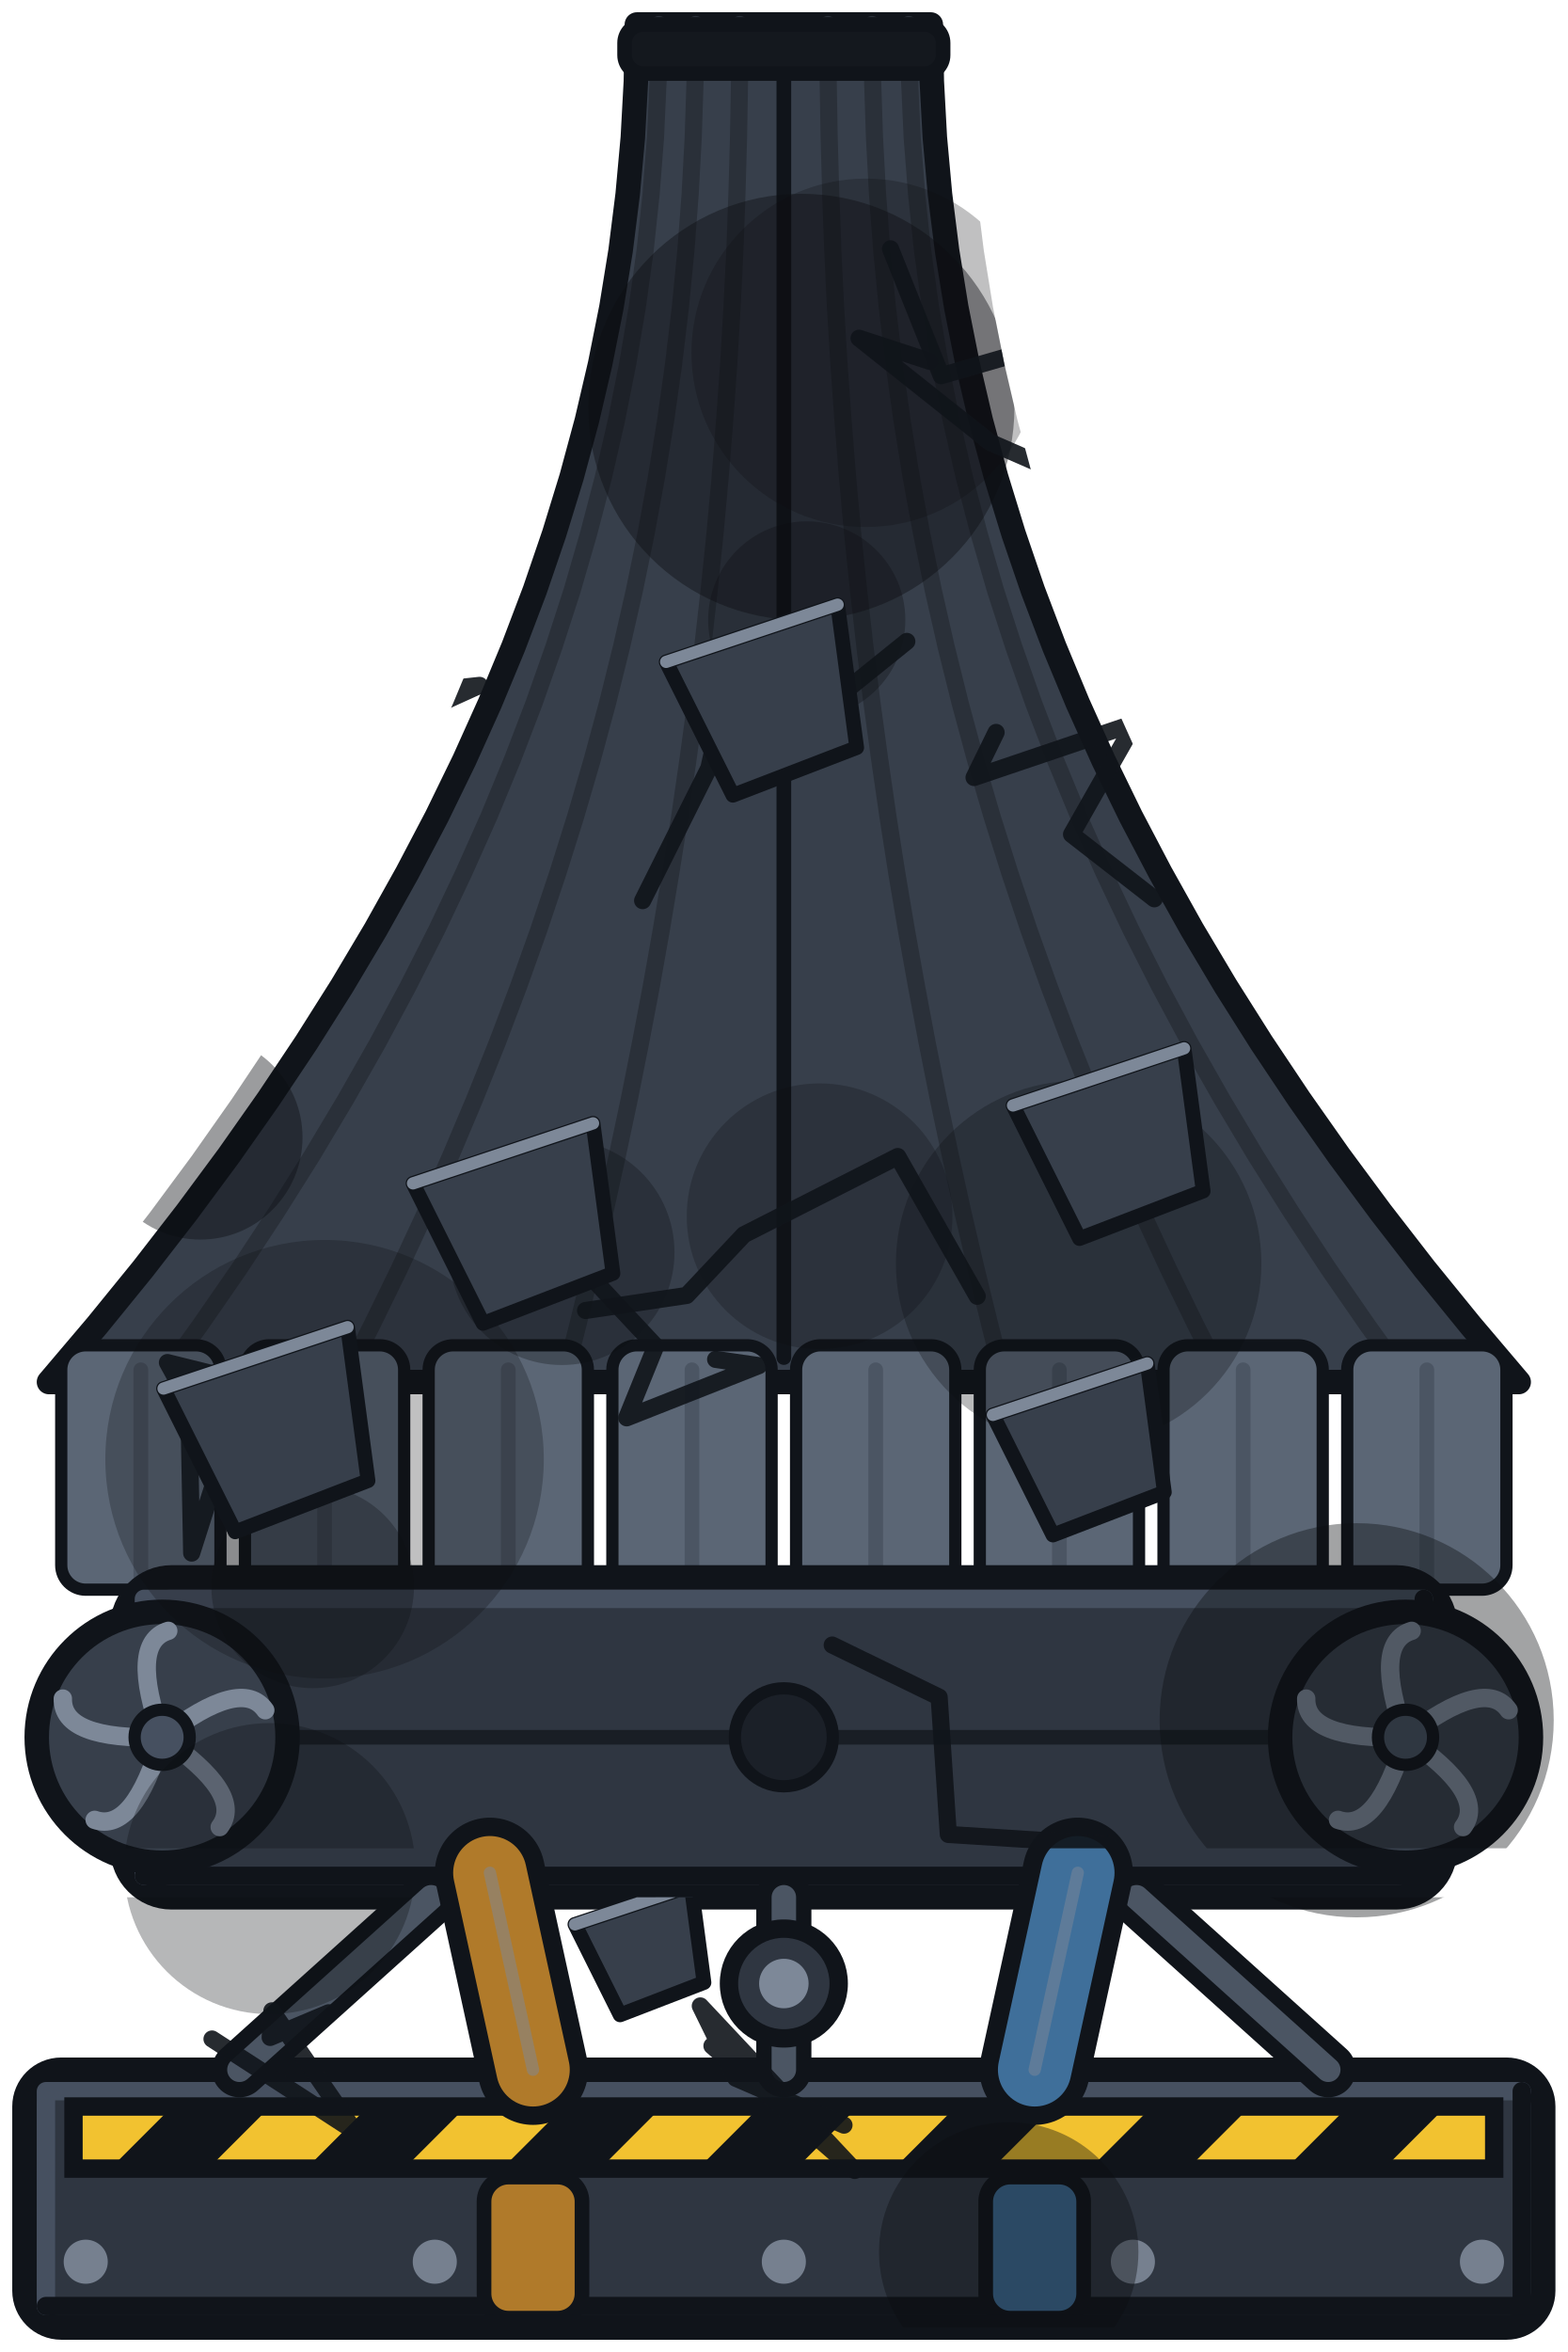
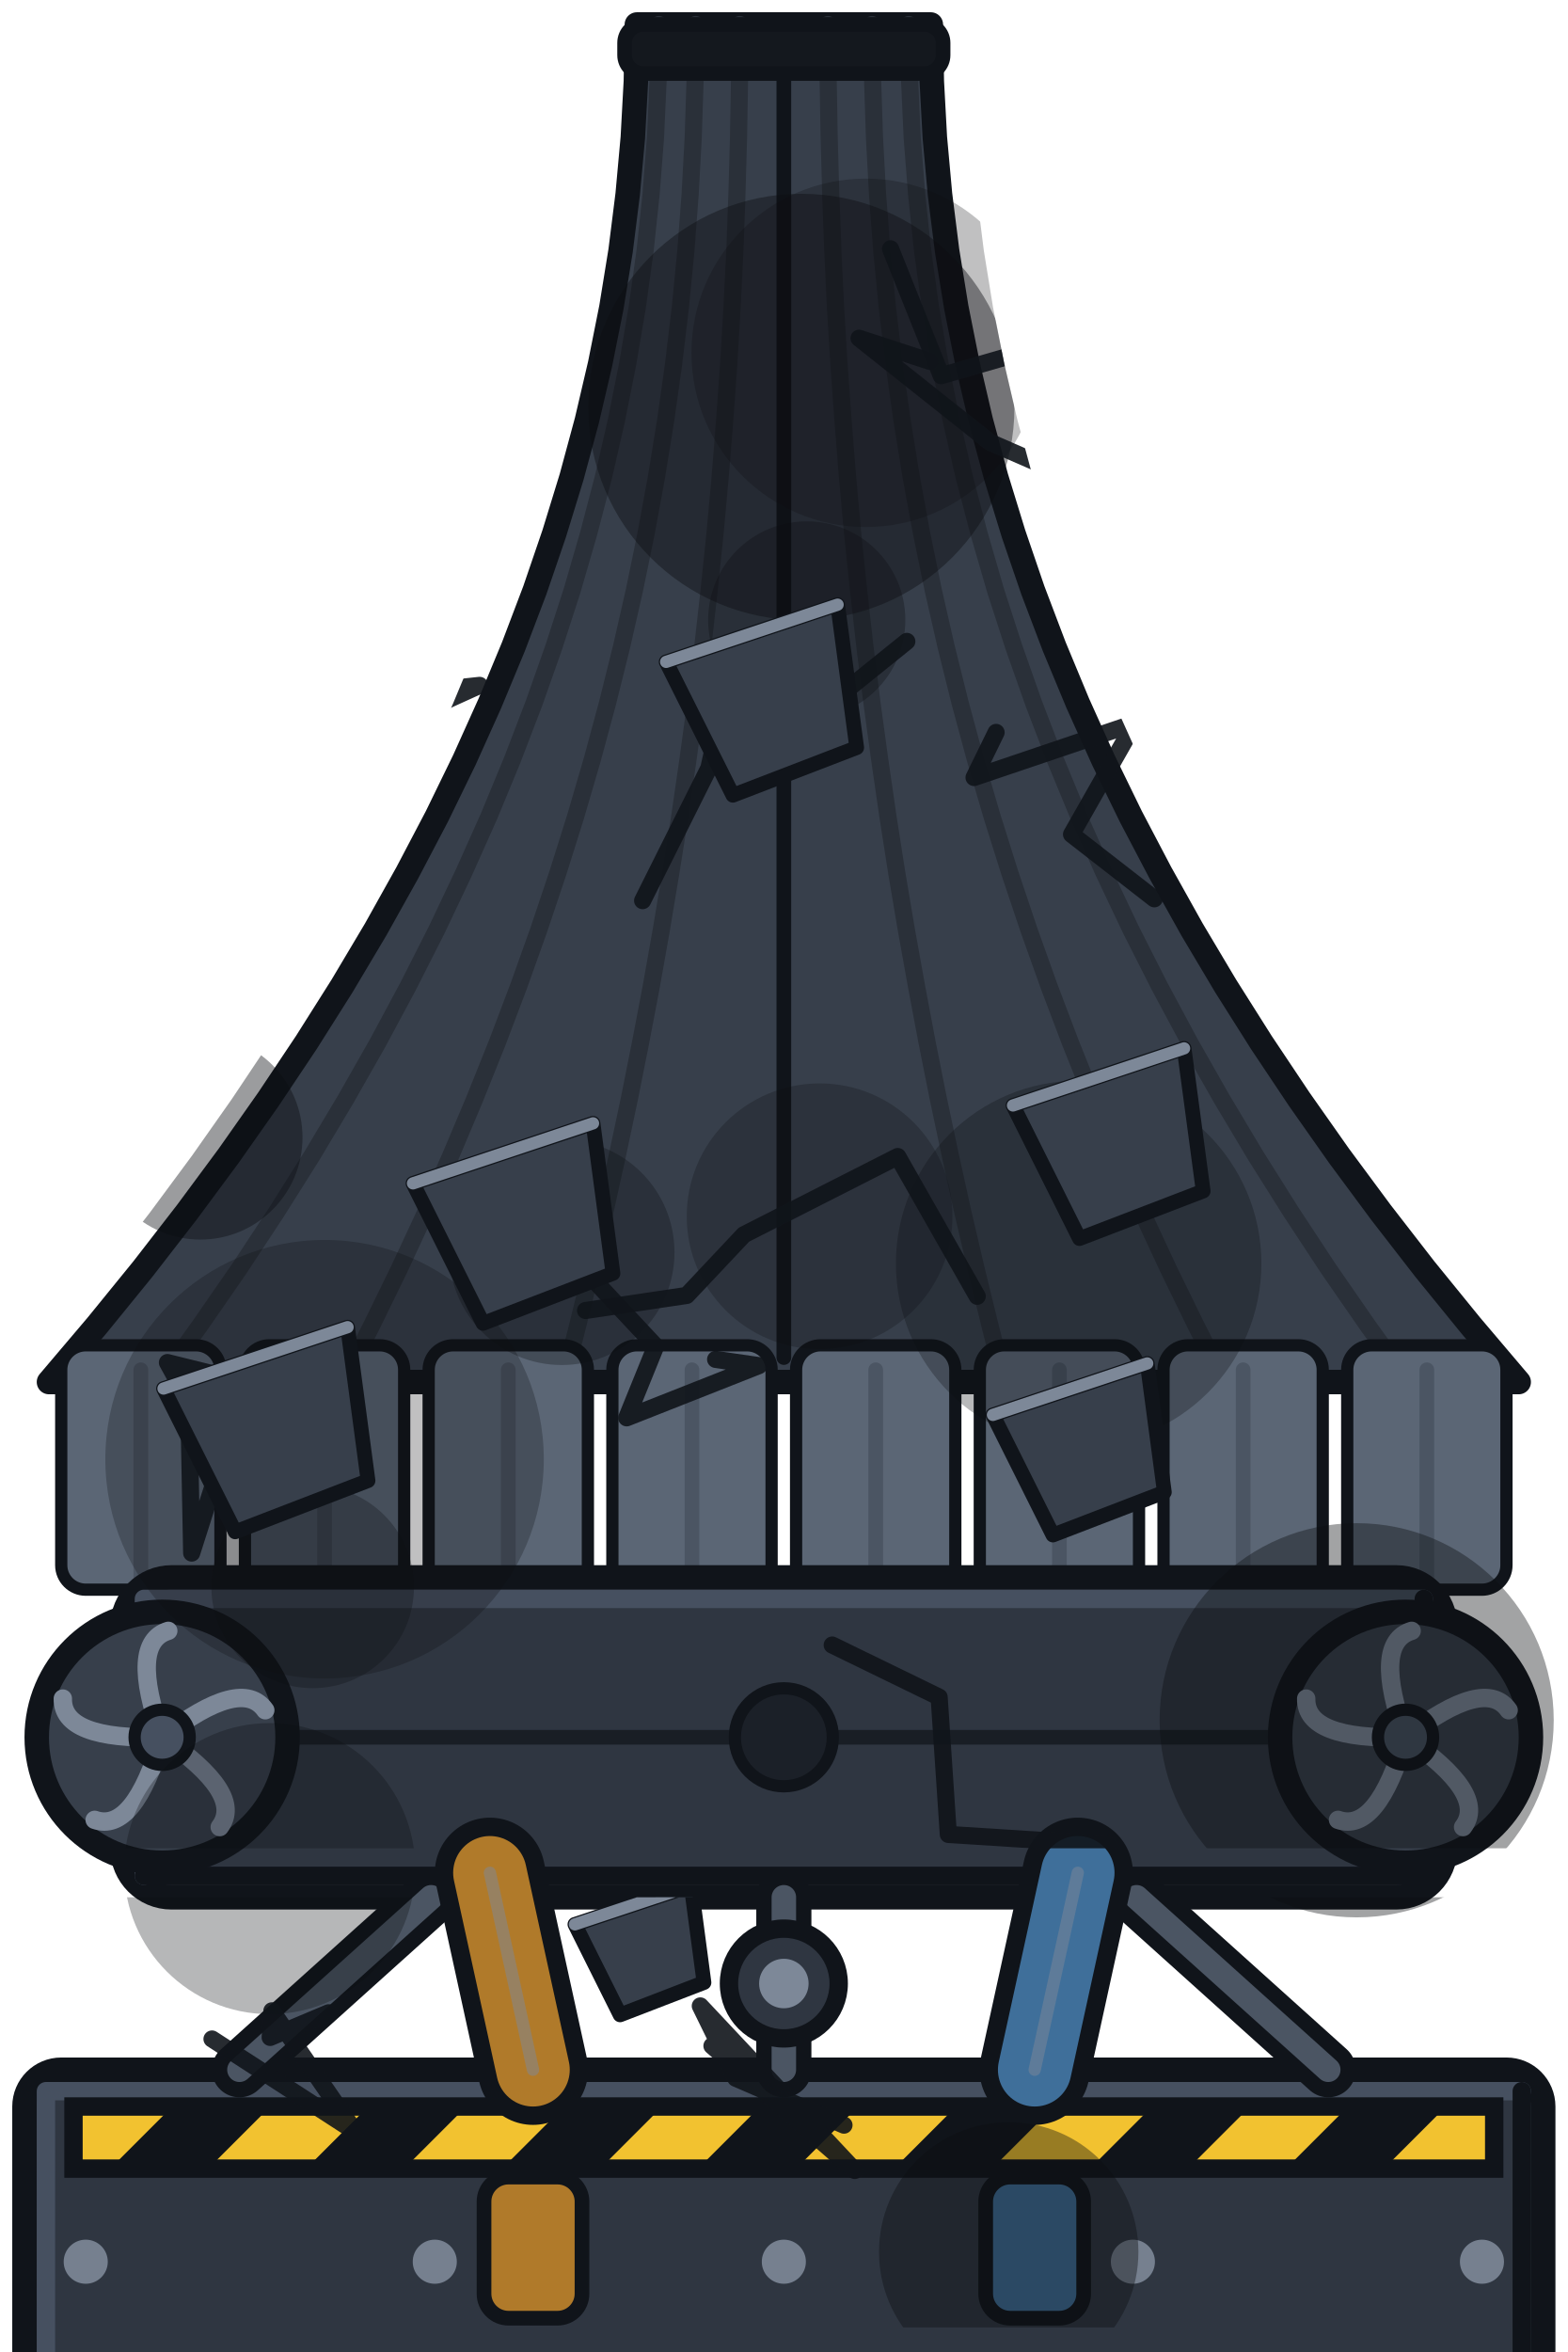
<svg xmlns="http://www.w3.org/2000/svg" width="128" height="192" viewBox="0 0 128 192">
  <defs>
    <radialGradient id="aster_lyra_c_aerospike_m_throat">
      <stop offset="0" stop-color="#ffffff" stop-opacity="0.95" />
      <stop offset="0.35" stop-color="#9fd8ff" stop-opacity="0.9" />
      <stop offset="1" stop-color="#9fd8ff" stop-opacity="0" />
    </radialGradient>
  </defs>
  <g id="base">
-     <rect x="2" y="168.96" width="124" height="21.04" rx="3" fill="#2f3641" stroke="#10141a" stroke-width="2" />
-     <path d="M3.75,188.25 L3.75,170.71 L124.25,170.71" fill="none" stroke="#465060" stroke-width="1.5" stroke-linejoin="round" stroke-linecap="round" data-baked="1" />
-     <path d="M124.25,170.71 L124.25,188.25 L3.75,188.25" fill="none" stroke="#10141a" stroke-width="1.5" stroke-linejoin="round" stroke-linecap="round" data-baked="1" />
+     <rect x="2" y="168.96" width="124" height="29.04" rx="3" fill="#2f3641" stroke="#10141a" stroke-width="2" />
+     <path d="M3.75,196.25 L3.75,170.71 L124.25,170.71" fill="none" stroke="#465060" stroke-width="1.5" stroke-linejoin="round" stroke-linecap="round" data-baked="1" />
+     <path d="M124.25,170.71 L124.25,196.25 L3.75,196.25" fill="none" stroke="#10141a" stroke-width="1.5" stroke-linejoin="round" stroke-linecap="round" data-baked="1" />
    <clipPath id="hz_spike_m_6_171">
      <rect x="6" y="171.96" width="116" height="5.07" />
    </clipPath>
    <rect x="6" y="171.96" width="116" height="5.07" fill="#f2c230" />
    <g clip-path="url(#hz_spike_m_6_171)">
      <polygon points="-7,177.03 1,177.03 6.07,171.96 -1.93,171.96" fill="#10141a" />
      <polygon points="9,177.03 17,177.03 22.07,171.96 14.07,171.96" fill="#10141a" />
      <polygon points="25,177.03 33,177.03 38.07,171.96 30.07,171.96" fill="#10141a" />
      <polygon points="41,177.03 49,177.03 54.07,171.96 46.07,171.96" fill="#10141a" />
      <polygon points="57,177.03 65,177.03 70.07,171.96 62.07,171.96" fill="#10141a" />
      <polygon points="73,177.03 81,177.03 86.07,171.96 78.07,171.96" fill="#10141a" />
      <polygon points="89,177.03 97,177.03 102.07,171.96 94.07,171.96" fill="#10141a" />
      <polygon points="105,177.03 113,177.03 118.07,171.96 110.07,171.96" fill="#10141a" />
      <polygon points="121,177.03 129,177.03 134.07,171.96 126.07,171.96" fill="#10141a" />
    </g>
    <rect x="6" y="171.96" width="116" height="5.07" fill="none" stroke="#10141a" stroke-width="1.5" />
    <circle cx="7" cy="184.63" r="1.8" fill="#7d8898" opacity="0.9" />
    <circle cx="35.5" cy="184.63" r="1.8" fill="#7d8898" opacity="0.9" />
    <circle cx="64" cy="184.63" r="1.8" fill="#7d8898" opacity="0.9" />
    <circle cx="92.5" cy="184.63" r="1.8" fill="#7d8898" opacity="0.9" />
    <circle cx="121" cy="184.63" r="1.8" fill="#7d8898" opacity="0.9" />
    <rect x="39.52" y="177.72" width="8" height="11.52" rx="2" fill="#b07a2a" stroke="#10141a" stroke-width="1.2" />
    <rect x="80.48" y="177.72" width="8" height="11.52" rx="2" fill="#3f6f9a" stroke="#10141a" stroke-width="1.2" />
    <path d="M124,112.82 L120.08,108.2 L116.33,103.59 L112.75,98.97 L109.33,94.35 L106.08,89.73 L103,85.12 L100.08,80.5 L97.33,75.88 L94.75,71.26 L92.33,66.65 L90.08,62.03 L88,57.41 L86.08,52.79 L84.33,48.18 L82.75,43.56 L81.33,38.94 L80.08,34.32 L79,29.7 L78.08,25.09 L77.33,20.47 L76.75,15.85 L76.33,11.23 L76.08,6.62 L76,2 L52,2 L51.92,6.62 L51.67,11.23 L51.25,15.85 L50.67,20.47 L49.92,25.09 L49,29.7 L47.92,34.32 L46.67,38.94 L45.25,43.56 L43.67,48.18 L41.92,52.79 L40,57.41 L37.92,62.03 L35.67,66.65 L33.25,71.26 L30.67,75.88 L27.92,80.5 L25,85.12 L21.92,89.73 L18.67,94.35 L15.25,98.97 L11.67,103.59 L7.92,108.2 L4,112.82 Z" fill="#373f4b" stroke="#10141a" stroke-width="2" stroke-linejoin="round" stroke-linecap="round" />
    <line x1="64" y1="110.82" x2="64" y2="3" stroke="#10141a" stroke-width="1.2" stroke-linecap="round" />
    <path d="M46,112.82 L47.17,108.2 L48.3,103.59 L49.38,98.97 L50.4,94.35 L51.38,89.73 L52.3,85.12 L53.18,80.5 L54,75.88 L54.77,71.26 L55.5,66.65 L56.17,62.03 L56.8,57.41 L57.38,52.79 L57.9,48.18 L58.38,43.56 L58.8,38.94 L59.17,34.32 L59.5,29.7 L59.77,25.09 L60,20.47 L60.17,15.85 L60.3,11.23 L60.38,6.62 L60.4,2" fill="none" stroke="#2a3039" stroke-width="1.4" stroke-linejoin="round" stroke-linecap="round" />
    <path d="M82,112.82 L80.83,108.2 L79.7,103.59 L78.62,98.97 L77.6,94.35 L76.62,89.73 L75.7,85.12 L74.83,80.5 L74,75.88 L73.22,71.26 L72.5,66.65 L71.83,62.03 L71.2,57.41 L70.62,52.79 L70.1,48.18 L69.62,43.56 L69.2,38.94 L68.83,34.32 L68.5,29.7 L68.22,25.09 L68,20.47 L67.83,15.85 L67.7,11.23 L67.62,6.62 L67.6,2" fill="none" stroke="#2a3039" stroke-width="1.4" stroke-linejoin="round" stroke-linecap="round" />
    <path d="M28,112.82 L30.35,108.2 L32.6,103.59 L34.75,98.97 L36.8,94.35 L38.75,89.73 L40.6,85.12 L42.35,80.5 L44,75.88 L45.55,71.26 L47,66.65 L48.35,62.03 L49.6,57.41 L50.75,52.79 L51.8,48.18 L52.75,43.56 L53.6,38.94 L54.35,34.32 L55,29.7 L55.55,25.09 L56,20.47 L56.35,15.85 L56.6,11.23 L56.75,6.62 L56.8,2" fill="none" stroke="#2a3039" stroke-width="1.4" stroke-linejoin="round" stroke-linecap="round" />
    <path d="M100,112.82 L97.65,108.2 L95.4,103.59 L93.25,98.97 L91.2,94.35 L89.25,89.73 L87.4,85.12 L85.65,80.5 L84,75.88 L82.45,71.26 L81,66.65 L79.65,62.03 L78.4,57.41 L77.25,52.79 L76.2,48.18 L75.25,43.56 L74.4,38.94 L73.65,34.32 L73,29.7 L72.45,25.09 L72,20.47 L71.65,15.85 L71.4,11.23 L71.25,6.62 L71.2,2" fill="none" stroke="#2a3039" stroke-width="1.4" stroke-linejoin="round" stroke-linecap="round" />
    <path d="M13,112.82 L16.33,108.2 L19.52,103.59 L22.56,98.97 L25.47,94.35 L28.23,89.73 L30.85,85.12 L33.33,80.5 L35.67,75.88 L37.86,71.26 L39.92,66.65 L41.83,62.03 L43.6,57.41 L45.23,52.79 L46.72,48.18 L48.06,43.56 L49.27,38.94 L50.33,34.32 L51.25,29.7 L52.03,25.09 L52.67,20.47 L53.16,15.85 L53.52,11.23 L53.73,6.62 L53.8,2" fill="none" stroke="#2a3039" stroke-width="1.4" stroke-linejoin="round" stroke-linecap="round" />
    <path d="M115,112.82 L111.67,108.2 L108.48,103.59 L105.44,98.97 L102.53,94.35 L99.77,89.73 L97.15,85.12 L94.67,80.5 L92.33,75.88 L90.14,71.26 L88.08,66.65 L86.17,62.03 L84.4,57.41 L82.77,52.79 L81.28,48.18 L79.94,43.56 L78.73,38.94 L77.67,34.32 L76.75,29.7 L75.97,25.09 L75.33,20.47 L74.84,15.85 L74.48,11.23 L74.27,6.62 L74.2,2" fill="none" stroke="#2a3039" stroke-width="1.4" stroke-linejoin="round" stroke-linecap="round" />
    <rect x="51" y="2" width="26" height="4" rx="1.5" fill="#14181e" stroke="#10141a" stroke-width="1.2" />
    <rect x="5" y="109.82" width="13" height="19.95" rx="2" fill="#5b6675" stroke="#10141a" stroke-width="1" />
    <line x1="11.5" y1="111.82" x2="11.5" y2="128.77" stroke="#4b5563" stroke-width="1.2" stroke-linecap="round" />
    <rect x="20" y="109.82" width="13" height="19.95" rx="2" fill="#5b6675" stroke="#10141a" stroke-width="1" />
    <line x1="26.5" y1="111.82" x2="26.5" y2="128.77" stroke="#4b5563" stroke-width="1.2" stroke-linecap="round" />
    <rect x="35" y="109.82" width="13" height="19.95" rx="2" fill="#5b6675" stroke="#10141a" stroke-width="1" />
    <line x1="41.5" y1="111.82" x2="41.5" y2="128.77" stroke="#4b5563" stroke-width="1.2" stroke-linecap="round" />
    <rect x="50" y="109.82" width="13" height="19.95" rx="2" fill="#5b6675" stroke="#10141a" stroke-width="1" />
    <line x1="56.5" y1="111.82" x2="56.5" y2="128.77" stroke="#4b5563" stroke-width="1.2" stroke-linecap="round" />
    <rect x="65" y="109.82" width="13" height="19.95" rx="2" fill="#5b6675" stroke="#10141a" stroke-width="1" />
    <line x1="71.5" y1="111.82" x2="71.5" y2="128.77" stroke="#4b5563" stroke-width="1.2" stroke-linecap="round" />
    <rect x="80" y="109.82" width="13" height="19.95" rx="2" fill="#5b6675" stroke="#10141a" stroke-width="1" />
    <line x1="86.5" y1="111.82" x2="86.5" y2="128.77" stroke="#4b5563" stroke-width="1.2" stroke-linecap="round" />
    <rect x="95" y="109.82" width="13" height="19.95" rx="2" fill="#5b6675" stroke="#10141a" stroke-width="1" />
    <line x1="101.5" y1="111.82" x2="101.5" y2="128.77" stroke="#4b5563" stroke-width="1.2" stroke-linecap="round" />
    <rect x="110" y="109.82" width="13" height="19.95" rx="2" fill="#5b6675" stroke="#10141a" stroke-width="1" />
    <line x1="116.5" y1="111.82" x2="116.5" y2="128.77" stroke="#4b5563" stroke-width="1.2" stroke-linecap="round" />
    <rect x="10" y="128.77" width="108" height="26.11" rx="4" fill="#2f3641" stroke="#10141a" stroke-width="2" />
    <path d="M11.75,153.13 L11.75,130.52 L116.25,130.52" fill="none" stroke="#465060" stroke-width="1.5" stroke-linejoin="round" stroke-linecap="round" data-baked="1" />
    <path d="M116.25,130.52 L116.25,153.13 L11.75,153.13" fill="none" stroke="#10141a" stroke-width="1.5" stroke-linejoin="round" stroke-linecap="round" data-baked="1" />
    <line x1="13" y1="141.82" x2="115" y2="141.82" stroke="#10141a" stroke-width="1.2" stroke-linecap="round" opacity="0.7" />
    <circle cx="13.24" cy="141.82" r="10.24" fill="#373f4b" stroke="#10141a" stroke-width="2" />
    <path d="M13.24,141.82 Q20,146.45 17.94,149.15" fill="none" stroke="#7d8898" stroke-width="1.5" stroke-linejoin="round" stroke-linecap="round" />
    <path d="M13.24,141.82 Q10.93,149.68 7.73,148.56" fill="none" stroke="#7d8898" stroke-width="1.5" stroke-linejoin="round" stroke-linecap="round" />
    <path d="M13.24,141.82 Q5.05,142.06 5.13,138.66" fill="none" stroke="#7d8898" stroke-width="1.5" stroke-linejoin="round" stroke-linecap="round" />
    <path d="M13.24,141.82 Q10.49,134.11 13.74,133.13" fill="none" stroke="#7d8898" stroke-width="1.5" stroke-linejoin="round" stroke-linecap="round" />
    <path d="M13.24,141.82 Q19.73,136.82 21.66,139.61" fill="none" stroke="#7d8898" stroke-width="1.5" stroke-linejoin="round" stroke-linecap="round" />
    <circle cx="13.24" cy="141.82" r="2.25" fill="#465060" stroke="#10141a" stroke-width="1" />
    <circle cx="114.76" cy="141.82" r="10.24" fill="#373f4b" stroke="#10141a" stroke-width="2" />
    <path d="M114.76,141.82 Q121.52,146.45 119.46,149.15" fill="none" stroke="#7d8898" stroke-width="1.5" stroke-linejoin="round" stroke-linecap="round" />
    <path d="M114.76,141.82 Q112.45,149.68 109.25,148.56" fill="none" stroke="#7d8898" stroke-width="1.5" stroke-linejoin="round" stroke-linecap="round" />
    <path d="M114.76,141.82 Q106.57,142.06 106.65,138.66" fill="none" stroke="#7d8898" stroke-width="1.5" stroke-linejoin="round" stroke-linecap="round" />
    <path d="M114.76,141.82 Q112.01,134.11 115.26,133.13" fill="none" stroke="#7d8898" stroke-width="1.5" stroke-linejoin="round" stroke-linecap="round" />
    <path d="M114.76,141.82 Q121.25,136.82 123.18,139.61" fill="none" stroke="#7d8898" stroke-width="1.5" stroke-linejoin="round" stroke-linecap="round" />
    <circle cx="114.76" cy="141.82" r="2.25" fill="#465060" stroke="#10141a" stroke-width="1" />
    <line x1="19.55" y1="168.96" x2="35.2" y2="154.88" stroke="#10141a" stroke-width="4.5" stroke-linecap="round" />
    <line x1="19.55" y1="168.96" x2="35.2" y2="154.88" stroke="#4b5563" stroke-width="2" stroke-linecap="round" />
    <line x1="108.45" y1="168.96" x2="92.8" y2="154.88" stroke="#10141a" stroke-width="4.5" stroke-linecap="round" />
    <line x1="108.45" y1="168.96" x2="92.8" y2="154.88" stroke="#4b5563" stroke-width="2" stroke-linecap="round" />
    <line x1="64" y1="154.88" x2="64" y2="168.96" stroke="#10141a" stroke-width="4.5" stroke-linecap="round" />
    <line x1="64" y1="154.88" x2="64" y2="168.96" stroke="#4b5563" stroke-width="2" stroke-linecap="round" />
    <circle cx="64" cy="161.92" r="4.48" fill="#2f3641" stroke="#10141a" stroke-width="1.5" />
    <circle cx="64" cy="161.92" r="2.02" fill="#7d8898" />
    <line x1="40" y1="152.88" x2="43.52" y2="168.96" stroke="#10141a" stroke-width="9" stroke-linecap="round" />
    <line x1="40" y1="152.88" x2="43.52" y2="168.96" stroke="#b07a2a" stroke-width="6" stroke-linecap="round" />
    <line x1="40" y1="152.88" x2="43.52" y2="168.96" stroke="#7d8898" stroke-width="1" stroke-linecap="round" opacity="0.5" />
    <line x1="88" y1="152.88" x2="84.48" y2="168.96" stroke="#10141a" stroke-width="9" stroke-linecap="round" />
    <line x1="88" y1="152.88" x2="84.48" y2="168.96" stroke="#3f6f9a" stroke-width="6" stroke-linecap="round" />
    <line x1="88" y1="152.88" x2="84.48" y2="168.96" stroke="#7d8898" stroke-width="1" stroke-linecap="round" opacity="0.5" />
    <circle cx="64" cy="141.82" r="4" fill="#1b2028" stroke="#10141a" stroke-width="1" />
    <clipPath id="components_aster_lyra_m_clip0">
      <path d="M127,154.88 L127,112.82 L123.08,108.2 L119.33,103.59 L115.75,98.97 L112.33,94.35 L109.08,89.73 L106,85.12 L103.08,80.5 L100.33,75.88 L97.75,71.26 L95.33,66.65 L93.08,62.03 L91,57.41 L89.08,52.79 L87.33,48.18 L85.75,43.56 L84.33,38.94 L83.08,34.32 L82,29.7 L81.08,25.09 L80.33,20.47 L79.75,15.85 L79.33,11.23 L79.08,6.62 L79,2 L49,2 L48.92,6.62 L48.67,11.23 L48.25,15.85 L47.67,20.47 L46.92,25.09 L46,29.7 L44.92,34.32 L43.67,38.94 L42.25,43.56 L40.67,48.18 L38.92,52.79 L37,57.41 L34.92,62.03 L32.67,66.65 L30.25,71.26 L27.67,75.88 L24.92,80.5 L22,85.12 L18.92,89.73 L15.67,94.35 L12.25,98.97 L8.67,103.59 L4.92,108.2 L1,112.82 L1,154.88 Z M2,150.88 H126 V190 H2 Z" />
    </clipPath>
    <g clip-path="url(#components_aster_lyra_m_clip0)">
      <circle cx="22.02" cy="152.54" r="11.88" fill="#0b0d10" opacity="0.3" />
      <circle cx="26.5" cy="119.12" r="17.9" fill="#0b0d10" opacity="0.26" />
      <circle cx="82.36" cy="183.83" r="10.59" fill="#0b0d10" opacity="0.39" />
      <circle cx="16.36" cy="92.85" r="8.34" fill="#0b0d10" opacity="0.41" />
      <circle cx="66.92" cy="99.29" r="10.85" fill="#0b0d10" opacity="0.25" />
      <circle cx="45.87" cy="102.23" r="9.2" fill="#0b0d10" opacity="0.3" />
      <circle cx="65.87" cy="50.61" r="8.05" fill="#0b0d10" opacity="0.32" />
      <circle cx="70.68" cy="28.8" r="14.22" fill="#0b0d10" opacity="0.26" />
      <circle cx="65.43" cy="33.22" r="17.4" fill="#0b0d10" opacity="0.42" />
      <circle cx="110.77" cy="140.43" r="16.09" fill="#0b0d10" opacity="0.38" />
      <circle cx="88.07" cy="103.14" r="14.92" fill="#0b0d10" opacity="0.29" />
      <circle cx="25.53" cy="129.54" r="8.27" fill="#0b0d10" opacity="0.29" />
      <path d="M15.42,114.81 L15.65,126.78 L18.07,119.19 L13.67,111.23 L23.72,113.72" fill="none" stroke="#10141a" stroke-width="1.4" stroke-linejoin="round" stroke-linecap="round" opacity="0.9" />
      <path d="M42.39,97.98 L53.54,109.9 L51.17,115.74 L61.96,111.48 L58.43,110.97" fill="none" stroke="#10141a" stroke-width="1.4" stroke-linejoin="round" stroke-linecap="round" opacity="0.9" />
      <path d="M26.83,164.31 L22.06,166.32 L22.2,164.15 L28.99,174.01 L17.31,166.45" fill="none" stroke="#10141a" stroke-width="1.4" stroke-linejoin="round" stroke-linecap="round" opacity="0.9" />
      <path d="M23.51,11.3 L16.22,19.19 L15.44,13.16 L27.29,17.21 L38.69,17.43" fill="none" stroke="#10141a" stroke-width="1.4" stroke-linejoin="round" stroke-linecap="round" opacity="0.9" />
      <path d="M72.71,20.31 L76.85,30.67 L90.75,26.65 L95.72,15.52 L82.95,15.82" fill="none" stroke="#10141a" stroke-width="1.4" stroke-linejoin="round" stroke-linecap="round" opacity="0.9" />
      <path d="M68.91,173.48 L60.07,169.65 L57.18,163.75 L69.79,177.18 L58.13,167.01" fill="none" stroke="#10141a" stroke-width="1.4" stroke-linejoin="round" stroke-linecap="round" opacity="0.9" />
      <path d="M52.47,73.52 L57.88,62.7 L59.31,56.22 L61.46,62.5 L74.04,52.36" fill="none" stroke="#10141a" stroke-width="1.4" stroke-linejoin="round" stroke-linecap="round" opacity="0.9" />
      <path d="M77.75,153.23 L90.44,150.58 L77.43,149.75 L76.68,138.54 L67.95,134.29" fill="none" stroke="#10141a" stroke-width="1.4" stroke-linejoin="round" stroke-linecap="round" opacity="0.9" />
      <path d="M47.81,106.98 L56.07,105.75 L60.74,100.79 L73.3,94.41 L79.79,105.82" fill="none" stroke="#10141a" stroke-width="1.4" stroke-linejoin="round" stroke-linecap="round" opacity="0.9" />
      <path d="M96.34,41.93 L90.8,40.45 L80.83,36.1 L70.14,27.61 L75.92,29.5" fill="none" stroke="#10141a" stroke-width="1.4" stroke-linejoin="round" stroke-linecap="round" opacity="0.9" />
      <path d="M94.25,73.37 L87.49,68.11 L92.65,59.03 L79.53,63.47 L81.33,59.79" fill="none" stroke="#10141a" stroke-width="1.4" stroke-linejoin="round" stroke-linecap="round" opacity="0.9" />
      <path d="M35.81,44.02 L28.39,49.58 L32.56,58.94 L39.16,55.95 L29.87,56.95" fill="none" stroke="#10141a" stroke-width="1.4" stroke-linejoin="round" stroke-linecap="round" opacity="0.9" />
      <polygon points="54.39,54.03 68.39,49.36 69.95,61.03 59.84,64.92" fill="#373f4b" stroke="#10141a" stroke-width="1.2" stroke-linejoin="round" />
      <line x1="54.39" y1="54.03" x2="68.39" y2="49.36" stroke="#7d8898" stroke-width="1" stroke-linecap="round" />
      <polygon points="13.35,113.35 28.38,108.34 30.05,120.87 19.2,125.05" fill="#373f4b" stroke="#10141a" stroke-width="1.2" stroke-linejoin="round" />
      <line x1="13.35" y1="113.35" x2="28.38" y2="108.34" stroke="#7d8898" stroke-width="1" stroke-linecap="round" />
      <polygon points="82.71,90.24 96.68,85.58 98.24,97.23 88.14,101.11" fill="#373f4b" stroke="#10141a" stroke-width="1.2" stroke-linejoin="round" />
      <line x1="82.71" y1="90.24" x2="96.68" y2="85.58" stroke="#7d8898" stroke-width="1" stroke-linecap="round" />
      <polygon points="33.72,96.6 48.42,91.7 50.05,103.95 39.44,108.03" fill="#373f4b" stroke="#10141a" stroke-width="1.2" stroke-linejoin="round" />
      <line x1="33.72" y1="96.6" x2="48.42" y2="91.7" stroke="#7d8898" stroke-width="1" stroke-linecap="round" />
      <polygon points="46.94,157.09 56.43,153.93 57.48,161.84 50.63,164.48" fill="#373f4b" stroke="#10141a" stroke-width="1.2" stroke-linejoin="round" />
      <line x1="46.94" y1="157.09" x2="56.43" y2="153.93" stroke="#7d8898" stroke-width="1" stroke-linecap="round" />
      <polygon points="81.07,115.5 93.67,111.3 95.07,121.81 85.97,125.31" fill="#373f4b" stroke="#10141a" stroke-width="1.2" stroke-linejoin="round" />
      <line x1="81.07" y1="115.5" x2="93.67" y2="111.3" stroke="#7d8898" stroke-width="1" stroke-linecap="round" />
    </g>
  </g>
</svg>
